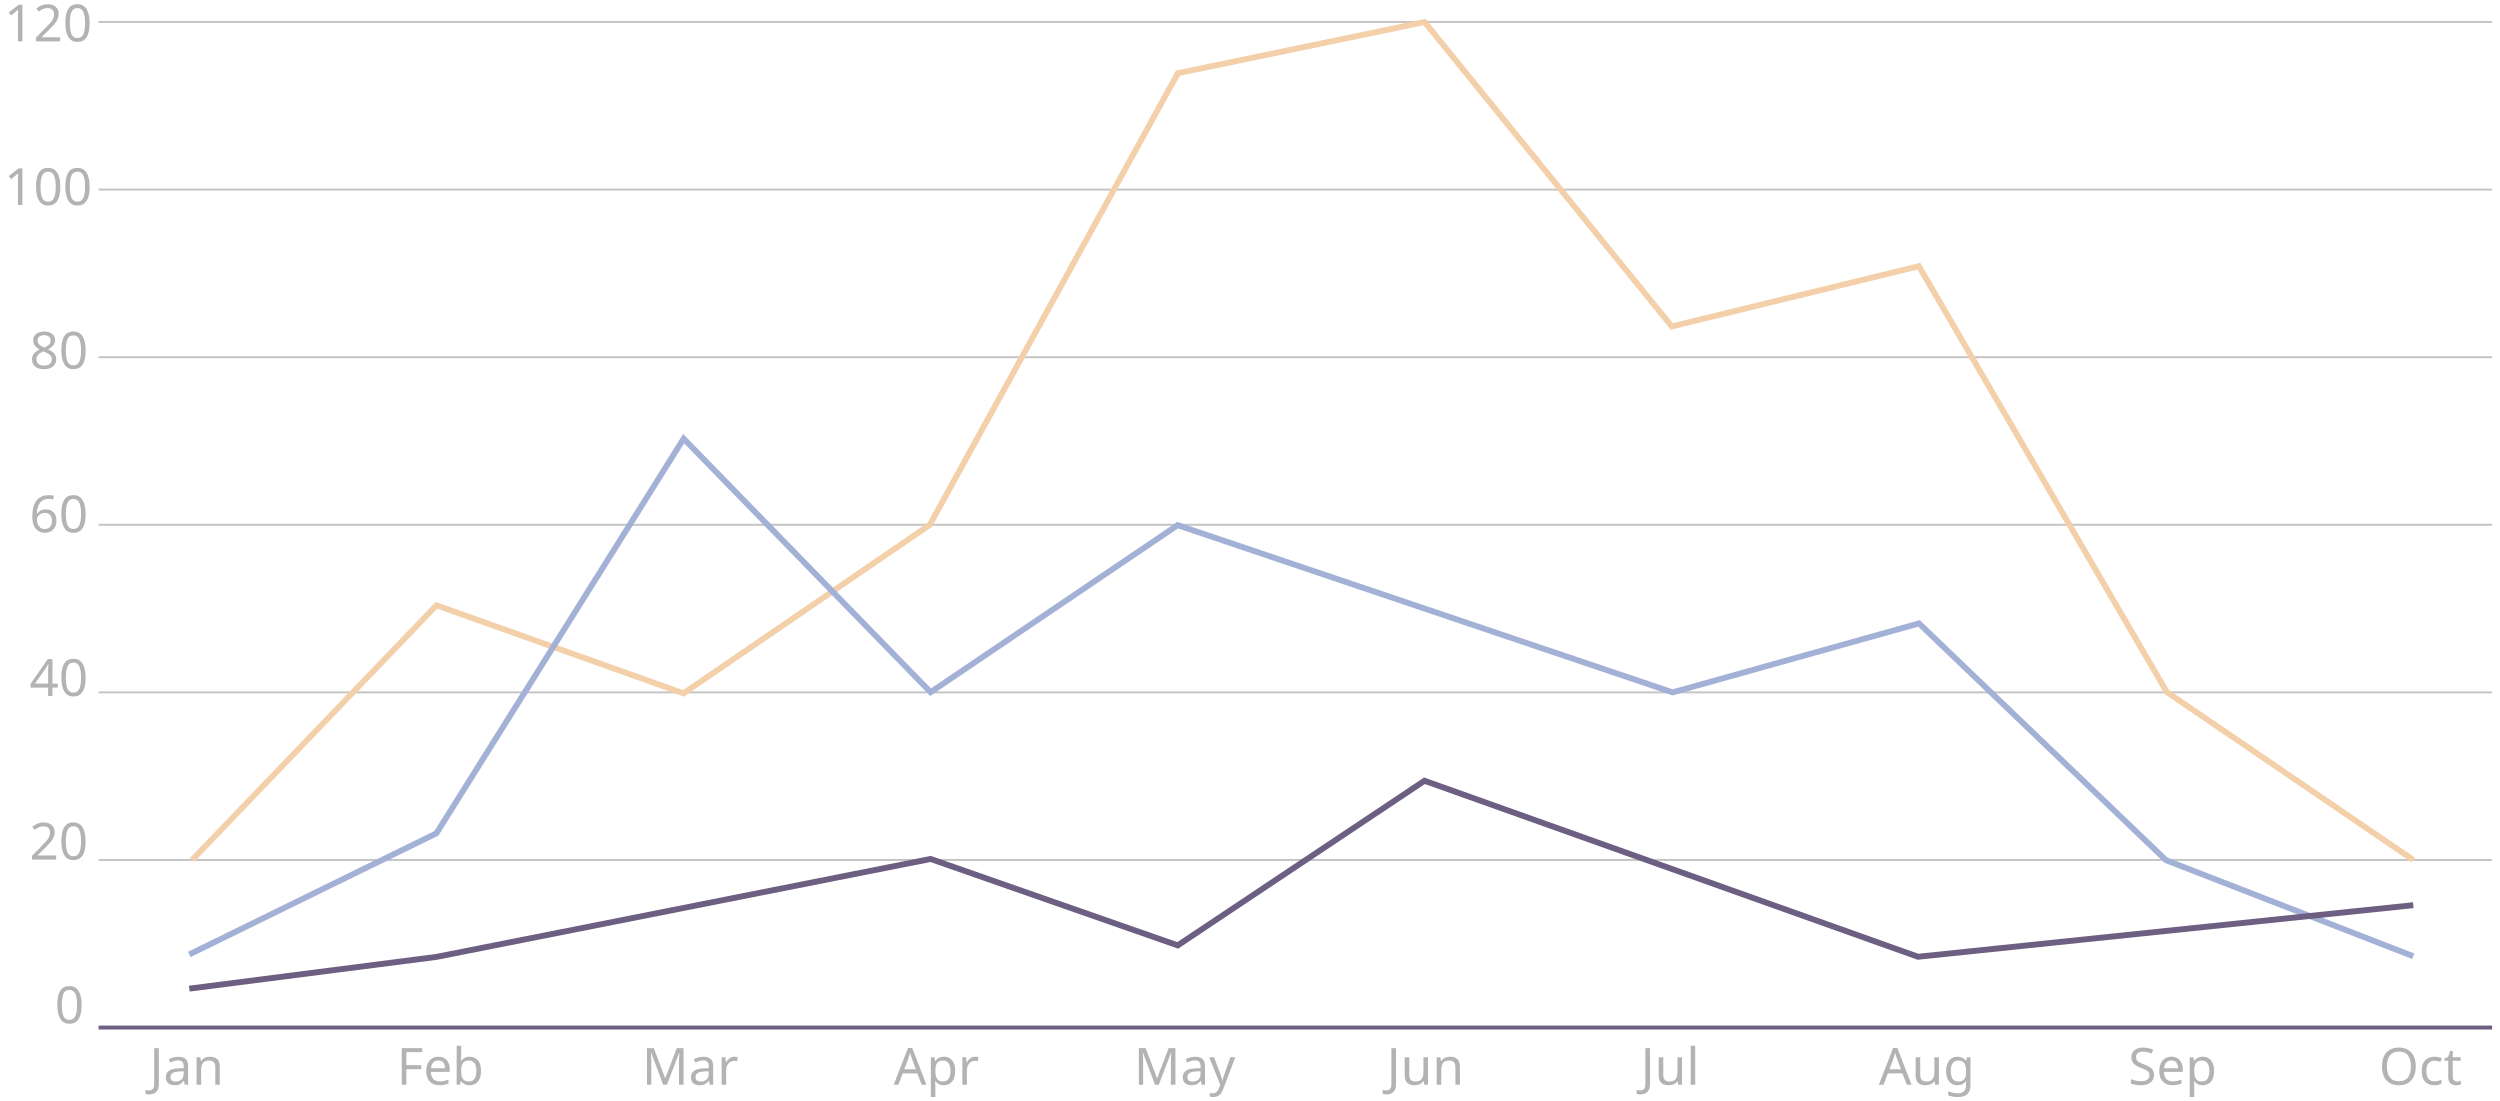
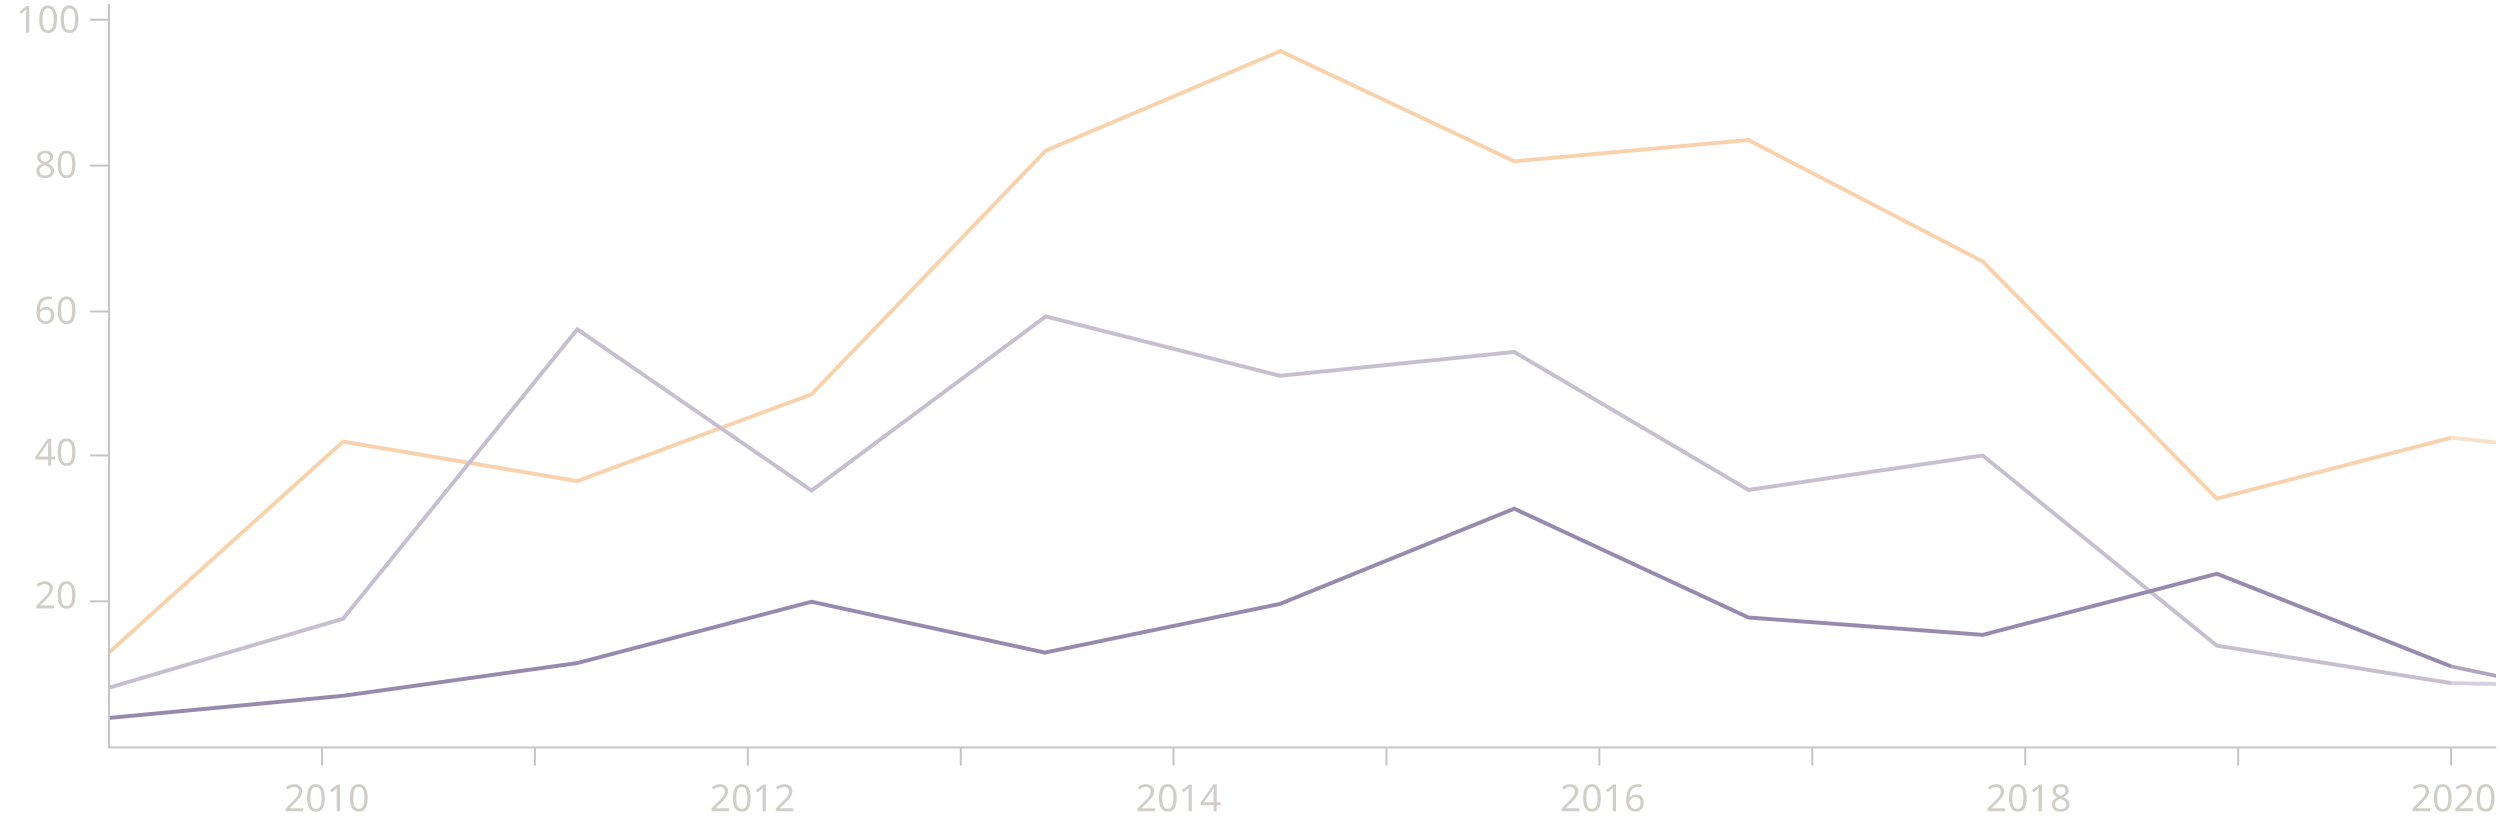
- <svg xmlns="http://www.w3.org/2000/svg" version="1.1" id="Layer_1" x="0px" y="0px" width="1268px" height="558px" viewBox="0 0 1268 558" enable-background="new 0 0 1268 558" xml:space="preserve">
-   <g>
-     <line fill="none" stroke="#C4C4C4" stroke-miterlimit="10" x1="50" y1="436.171" x2="1264" y2="436.171" />
-     <line fill="none" stroke="#C4C4C4" stroke-miterlimit="10" x1="50" y1="351.171" x2="1264" y2="351.171" />
-     <line fill="none" stroke="#C4C4C4" stroke-miterlimit="10" x1="50" y1="266.171" x2="1264" y2="266.171" />
-     <line fill="none" stroke="#C4C4C4" stroke-miterlimit="10" x1="50" y1="181.171" x2="1264" y2="181.171" />
-     <line fill="none" stroke="#C4C4C4" stroke-miterlimit="10" x1="50" y1="96.171" x2="1264" y2="96.171" />
-     <line fill="none" stroke="#C4C4C4" stroke-miterlimit="10" x1="50" y1="11.171" x2="1264" y2="11.171" />
+ <svg xmlns="http://www.w3.org/2000/svg" version="1.1" x="0px" y="0px" viewBox="0 0 1268 418" enable-background="new 0 0 1268 418" xml:space="preserve">
+   <g id="Layer_1">
+     <g>
+       <polygon fill="#AEA5BF" points="1266,343.8 1242.8,338.9 1243.5,337.1 1266,341.8   " />
+     </g>
+     <g>
+       <polygon fill="#D7CFE0" points="1266,347.9 1243,347.5 1243.3,345.5 1266,345.9   " />
+     </g>
+     <g>
+       <polygon fill="#F7E1CB" points="1266,225.4 1243.4,223 1242.9,221 1266,223.4   " />
+     </g>
+     <polyline fill="none" stroke="#F7D2AD" stroke-width="2" stroke-miterlimit="10" points="55.2,331 174,224 292.8,244 411.6,200    530.4,76.4 649.4,25.9 768,81.8 886.8,71 1005.6,132.6 1124.4,252.9 1243.2,222  " />
+     <polyline fill="none" stroke="#C6BFCF" stroke-width="2" stroke-miterlimit="10" points="1243.2,346.5 1124.4,327.5 1005.6,231    886.8,248.5 768,178.5 649.2,190.6 530.4,160.5 411.6,248.8 292.8,167 174,313.8 55.6,348.7  " />
+     <polyline fill="none" stroke="#968BAF" stroke-width="2" stroke-miterlimit="10" points="1243.2,338 1124.4,291 1005.6,322    886.8,313.2 768,258 649.2,306.3 529.9,331 411.6,305.2 292.8,336.3 174,352.9 55.6,364.1  " />
+     <g>
+       <g>
+         <line fill="none" stroke="#C4C4C4" stroke-miterlimit="10" x1="163.3" y1="388.3" x2="163.3" y2="378.9" />
+         <line fill="none" stroke="#C4C4C4" stroke-miterlimit="10" x1="271.3" y1="388.3" x2="271.3" y2="378.9" />
+         <line fill="none" stroke="#C4C4C4" stroke-miterlimit="10" x1="487.3" y1="388.3" x2="487.3" y2="378.9" />
+         <line fill="none" stroke="#C4C4C4" stroke-miterlimit="10" x1="811.2" y1="388.3" x2="811.2" y2="378.9" />
+         <line fill="none" stroke="#C4C4C4" stroke-miterlimit="10" x1="1027.2" y1="388.3" x2="1027.2" y2="378.9" />
+         <line fill="none" stroke="#C4C4C4" stroke-miterlimit="10" x1="379.3" y1="388.3" x2="379.3" y2="378.9" />
+         <line fill="none" stroke="#C4C4C4" stroke-miterlimit="10" x1="595.2" y1="388.3" x2="595.2" y2="378.9" />
+         <line fill="none" stroke="#C4C4C4" stroke-miterlimit="10" x1="703.2" y1="388.3" x2="703.2" y2="378.9" />
+         <line fill="none" stroke="#C4C4C4" stroke-miterlimit="10" x1="919.2" y1="388.3" x2="919.2" y2="378.9" />
+         <line fill="none" stroke="#C4C4C4" stroke-miterlimit="10" x1="1135.2" y1="388.3" x2="1135.2" y2="378.9" />
+         <line fill="none" stroke="#C4C4C4" stroke-miterlimit="10" x1="1243.2" y1="388.3" x2="1243.2" y2="378.9" />
+       </g>
+       <g>
+         <polyline fill="none" stroke="#C4C4C4" stroke-miterlimit="10" points="55.3,2 55.3,379.1 1266.1,379.1    " />
+         <g>
+           <line fill="none" stroke="#C4C4C4" stroke-miterlimit="10" x1="45.7" y1="10" x2="55.7" y2="10" />
+           <line fill="none" stroke="#C4C4C4" stroke-miterlimit="10" x1="45.7" y1="305" x2="55.7" y2="305" />
+           <line fill="none" stroke="#C4C4C4" stroke-miterlimit="10" x1="45.7" y1="231" x2="55.7" y2="231" />
+           <line fill="none" stroke="#C4C4C4" stroke-miterlimit="10" x1="45.7" y1="158" x2="55.7" y2="158" />
+           <line fill="none" stroke="#C4C4C4" stroke-miterlimit="10" x1="45.7" y1="84" x2="55.7" y2="84" />
+         </g>
+       </g>
+     </g>
+     <g>
+       <g>
+         <text transform="matrix(1 0 0 1 576.0095 411.4878)" fill="#D1CDC9" font-family="'RobotoCondensed-Regular'" font-size="19px">2014</text>
+       </g>
+       <g>
+         <text transform="matrix(1 0 0 1 791.1489 411.4878)" fill="#D1CDC9" font-family="'RobotoCondensed-Regular'" font-size="19px">2016</text>
+       </g>
+       <g>
+         <text transform="matrix(1 0 0 1 1007.149 411.4878)" fill="#D1CDC9" font-family="'RobotoCondensed-Regular'" font-size="19px">2018</text>
+       </g>
+       <g>
+         <text transform="matrix(1 0 0 1 359.9412 411.4878)" fill="#D1CDC9" font-family="'RobotoCondensed-Regular'" font-size="19px">2012</text>
+       </g>
+       <g>
+         <text transform="matrix(1 0 0 1 143.9408 411.4878)" fill="#D1CDC9" font-family="'RobotoCondensed-Regular'" font-size="19px">2010</text>
+       </g>
+       <g>
+         <text transform="matrix(1 0 0 1 1222.669 411.4878)" fill="#D1CDC9" font-family="'RobotoCondensed-Regular'" font-size="19px">2020</text>
+       </g>
+     </g>
+     <g>
+       <text transform="matrix(1 0 0 1 8.1044 16.573)" fill="#D1CDC9" font-family="'RobotoCondensed-Regular'" font-size="19px">100</text>
+     </g>
+     <text transform="matrix(1 0 0 1 17.4844 236.1504)" fill="#D1CDC9" font-family="'RobotoCondensed-Regular'" font-size="19px">40</text>
+     <text transform="matrix(1 0 0 1 17.4844 164.1504)" fill="#D1CDC9" font-family="'RobotoCondensed-Regular'" font-size="19px">60</text>
+     <text transform="matrix(1 0 0 1 17.4844 90.1504)" fill="#D1CDC9" font-family="'RobotoCondensed-Regular'" font-size="19px">80</text>
+     <text transform="matrix(1 0 0 1 17.4844 308.5732)" fill="#D1CDC9" font-family="'RobotoCondensed-Regular'" font-size="19px">20</text>
  </g>
-   <g>
-     <text transform="matrix(1 0 0 1 2.1245 20.9805)">
-       <tspan x="0" y="0" fill="#B3B3B3" font-family="'RobotoCondensed-Regular'" font-size="26px">120</tspan>
-       <tspan x="0" y="83" fill="#B3B3B3" font-family="'RobotoCondensed-Regular'" font-size="26px">100</tspan>
-       <tspan x="12.835" y="166" fill="#B3B3B3" font-family="'RobotoCondensed-Regular'" font-size="26px">80</tspan>
-       <tspan x="12.835" y="249" fill="#B3B3B3" font-family="'RobotoCondensed-Regular'" font-size="26px">60</tspan>
-       <tspan x="12.835" y="332" fill="#B3B3B3" font-family="'RobotoCondensed-Regular'" font-size="26px">40</tspan>
-       <tspan x="12.835" y="415" fill="#B3B3B3" font-family="'RobotoCondensed-Regular'" font-size="26px">20</tspan>
-       <tspan x="25.67" y="498" fill="#B3B3B3" font-family="'RobotoCondensed-Regular'" font-size="26px">0</tspan>
-     </text>
-   </g>
-   <line fill="none" stroke="#6C5F82" stroke-width="2" stroke-miterlimit="10" x1="50" y1="521.171" x2="1264" y2="521.171" />
-   <polyline fill="none" stroke="#F3D0AA" stroke-width="3" stroke-miterlimit="10" points="97.438,436.171 221.375,307   346.667,351.667 471.588,266.171 597.416,37.123 722.542,11.171 847.938,165.563 973.25,135 1099,351 1224.008,436.171 " />
-   <polyline fill="none" stroke="#A3B1D6" stroke-width="3" stroke-miterlimit="10" points="1224.008,485 1098.625,436.312   973.312,316.188 848.355,351.171 597.295,266.361 472,351.085 346.75,222.488 221.333,422.667 96,484.101 " />
-   <polyline fill="none" stroke="#6C5F82" stroke-width="3" stroke-miterlimit="10" points="1224.008,459.103 972.798,485.267   722.5,396 597.333,479.5 472,435.667 221.356,485.34 96,501.44 " />
-   <g>
-     <text transform="matrix(1 0 0 1 75.8228 550.1702)" fill="#B3B3B3" font-family="'RobotoCondensed-Regular'" font-size="26px">Jan</text>
-   </g>
-   <g>
-     <text transform="matrix(1 0 0 1 201.2575 550.1705)" fill="#B3B3B3" font-family="'RobotoCondensed-Regular'" font-size="26px">Feb</text>
-   </g>
-   <g>
-     <text transform="matrix(1 0 0 1 325.6447 550.1705)" fill="#B3B3B3" font-family="'RobotoCondensed-Regular'" font-size="26px">Mar</text>
-   </g>
-   <g>
-     <text transform="matrix(1 0 0 1 453.3011 550.1704)" fill="#B3B3B3" font-family="'RobotoCondensed-Regular'" font-size="26px">Apr</text>
-   </g>
-   <g>
-     <text transform="matrix(1 0 0 1 575.1109 550.1707)" fill="#B3B3B3" font-family="'RobotoCondensed-Regular'" font-size="26px">May</text>
-   </g>
-   <g>
-     <text transform="matrix(1 0 0 1 703.3196 550.1705)" fill="#B3B3B3" font-family="'RobotoCondensed-Regular'" font-size="26px">Jun</text>
-   </g>
-   <g>
-     <text transform="matrix(1 0 0 1 832.1436 550.1704)" fill="#B3B3B3" font-family="'RobotoCondensed-Regular'" font-size="26px">Jul</text>
-   </g>
-   <g>
-     <text transform="matrix(1 0 0 1 952.9506 550.1702)" fill="#B3B3B3" font-family="'RobotoCondensed-Regular'" font-size="26px">Aug</text>
-   </g>
-   <g>
-     <text transform="matrix(1 0 0 1 1079.477 550.1705)" fill="#B3B3B3" font-family="'RobotoCondensed-Regular'" font-size="26px">Sep</text>
-   </g>
-   <g>
-     <text transform="matrix(1 0 0 1 1206.568 550.1704)" fill="#B3B3B3" font-family="'RobotoCondensed-Regular'" font-size="26px">Oct</text>
-   </g>
-   <g display="none">
-     <line display="inline" fill="none" stroke="#C4C4C4" stroke-miterlimit="10" x1="1224.008" y1="1034.833" x2="1224.008" y2="-179.167" />
-     <line display="inline" fill="none" stroke="#C4C4C4" stroke-miterlimit="10" x1="1098.674" y1="1034.833" x2="1098.674" y2="-179.167" />
-     <line display="inline" fill="none" stroke="#C4C4C4" stroke-miterlimit="10" x1="973.34" y1="1034.833" x2="973.34" y2="-179.167" />
-     <line display="inline" fill="none" stroke="#C4C4C4" stroke-miterlimit="10" x1="848.005" y1="1034.833" x2="848.005" y2="-179.167" />
-     <line display="inline" fill="none" stroke="#C4C4C4" stroke-miterlimit="10" x1="722.671" y1="1034.833" x2="722.671" y2="-179.167" />
-     <line display="inline" fill="none" stroke="#C4C4C4" stroke-miterlimit="10" x1="597.337" y1="1034.833" x2="597.337" y2="-179.167" />
-     <line display="inline" fill="none" stroke="#C4C4C4" stroke-miterlimit="10" x1="472.003" y1="1034.833" x2="472.003" y2="-179.167" />
-     <line display="inline" fill="none" stroke="#C4C4C4" stroke-miterlimit="10" x1="346.669" y1="1034.833" x2="346.669" y2="-179.167" />
-     <line display="inline" fill="none" stroke="#C4C4C4" stroke-miterlimit="10" x1="221.335" y1="1034.833" x2="221.335" y2="-179.167" />
-     <line display="inline" fill="none" stroke="#C4C4C4" stroke-miterlimit="10" x1="96" y1="1034.833" x2="96" y2="-179.167" />
-   </g>
+   <g id="Layer_2">
+ </g>
+   <g id="Layer_3">
+ </g>
</svg>
